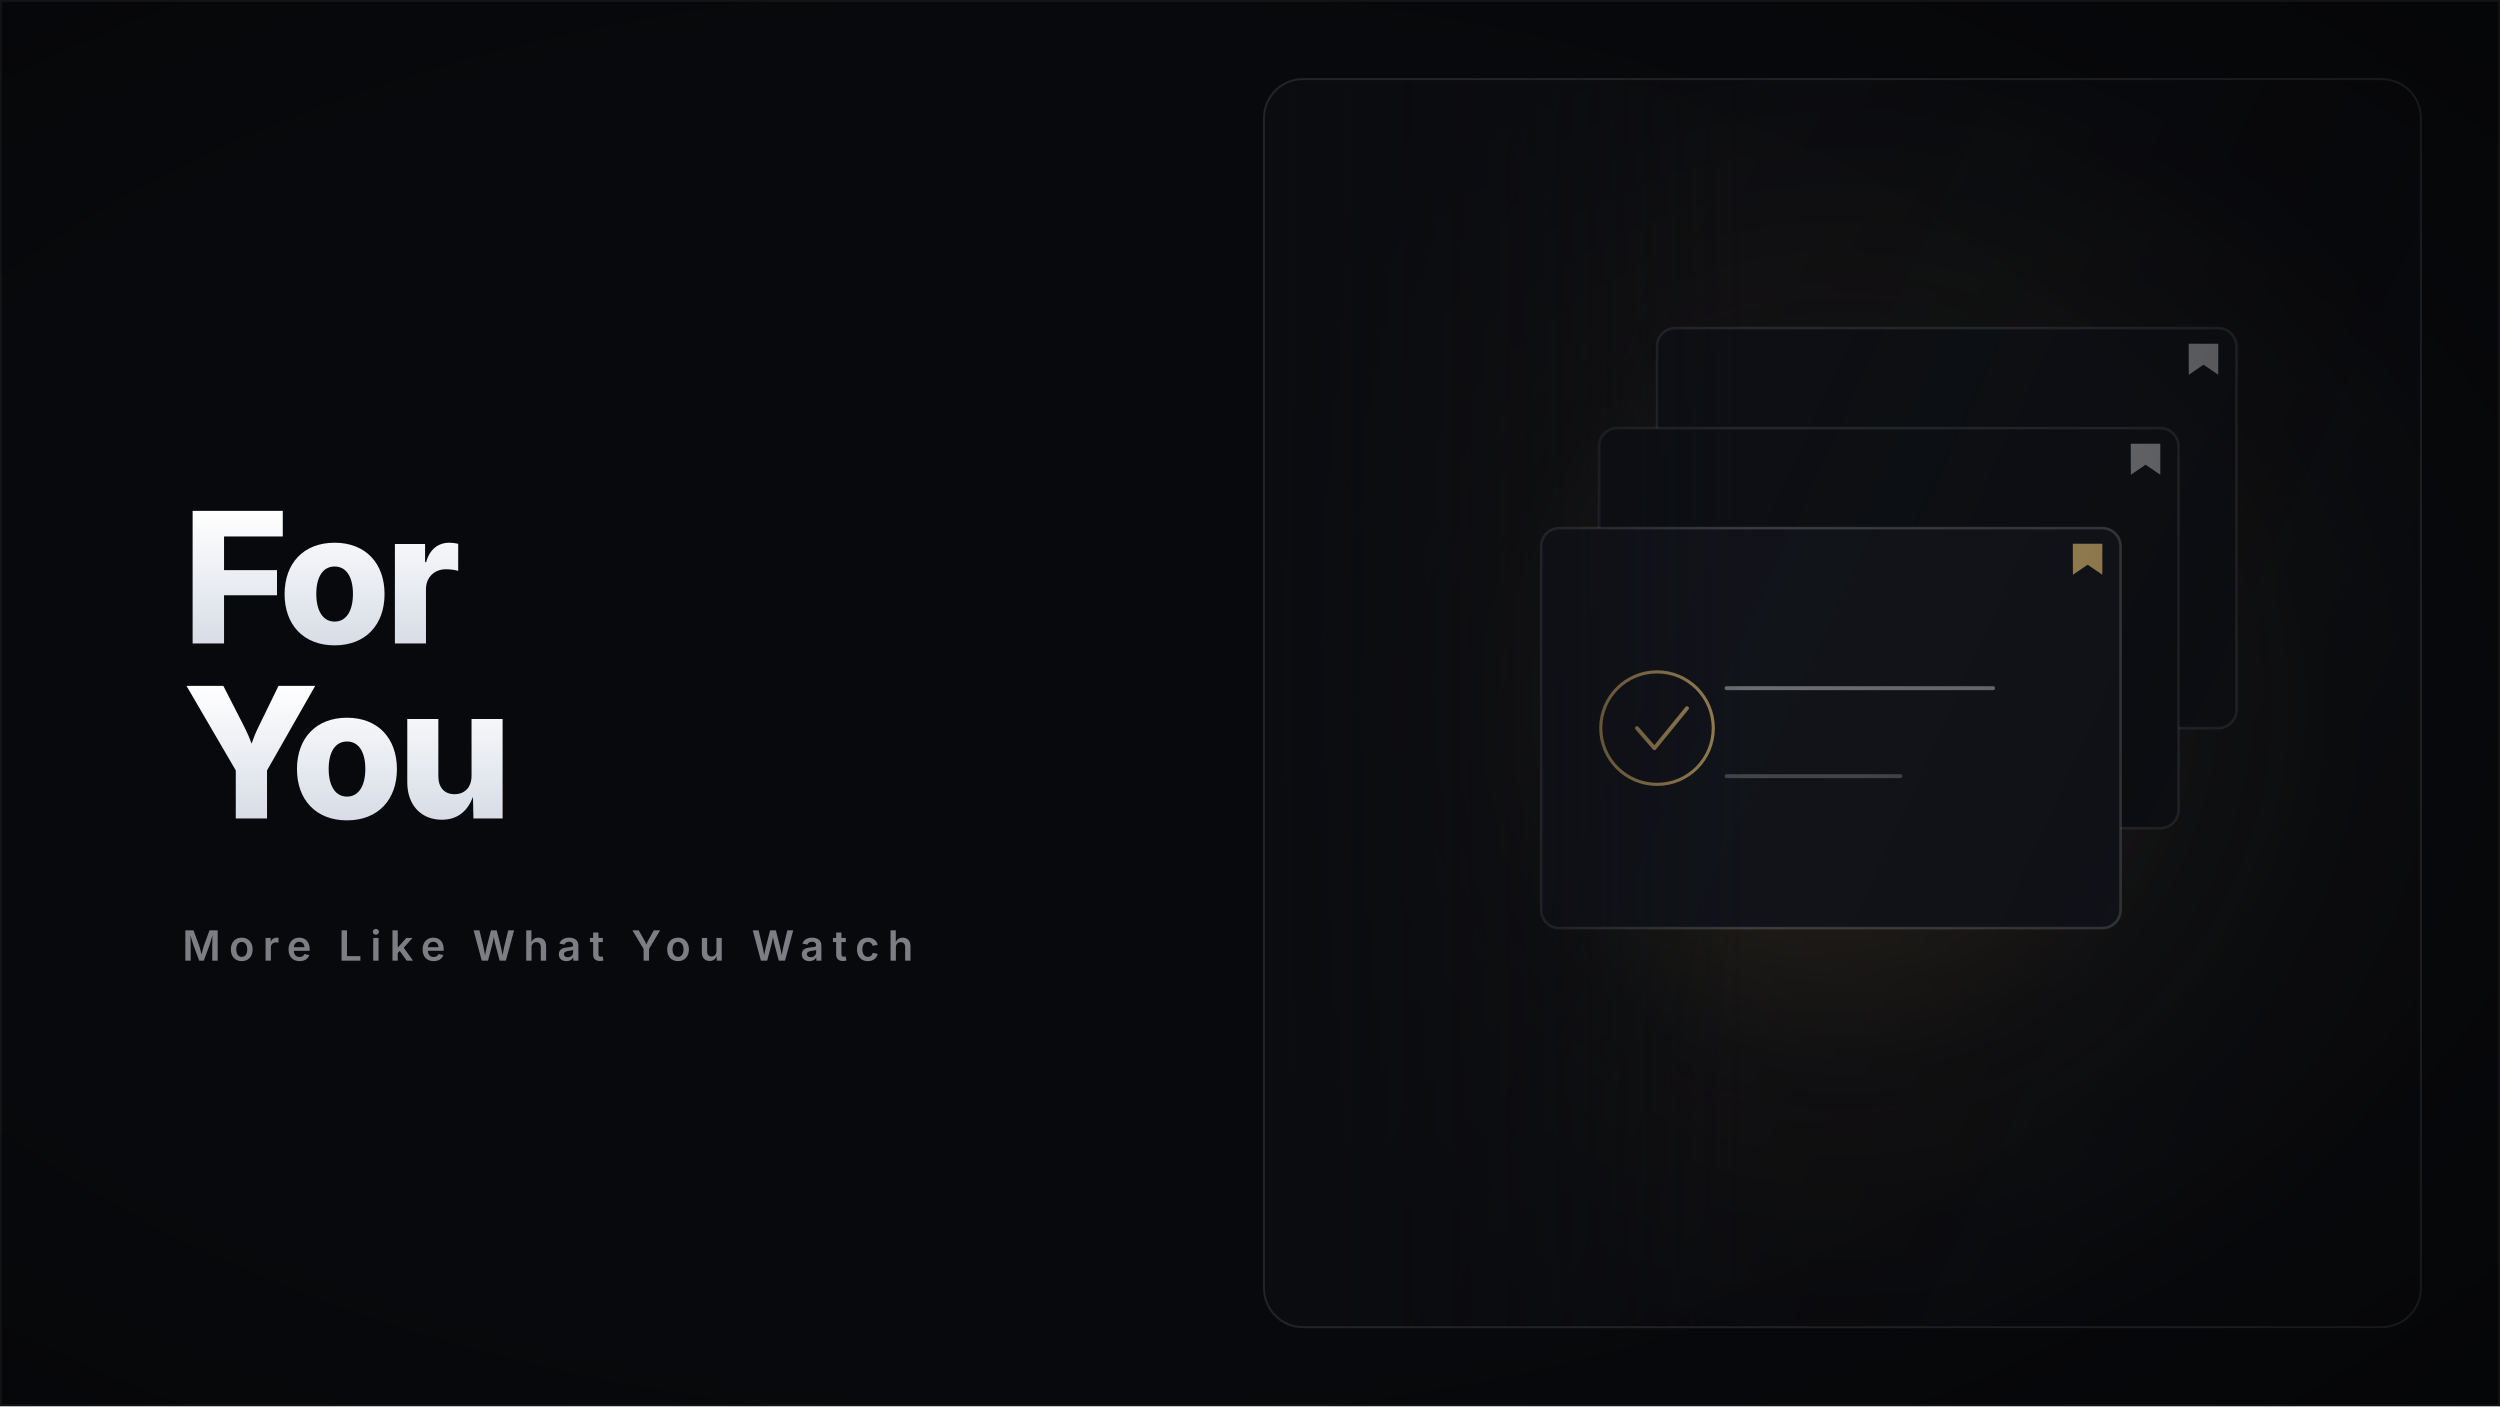
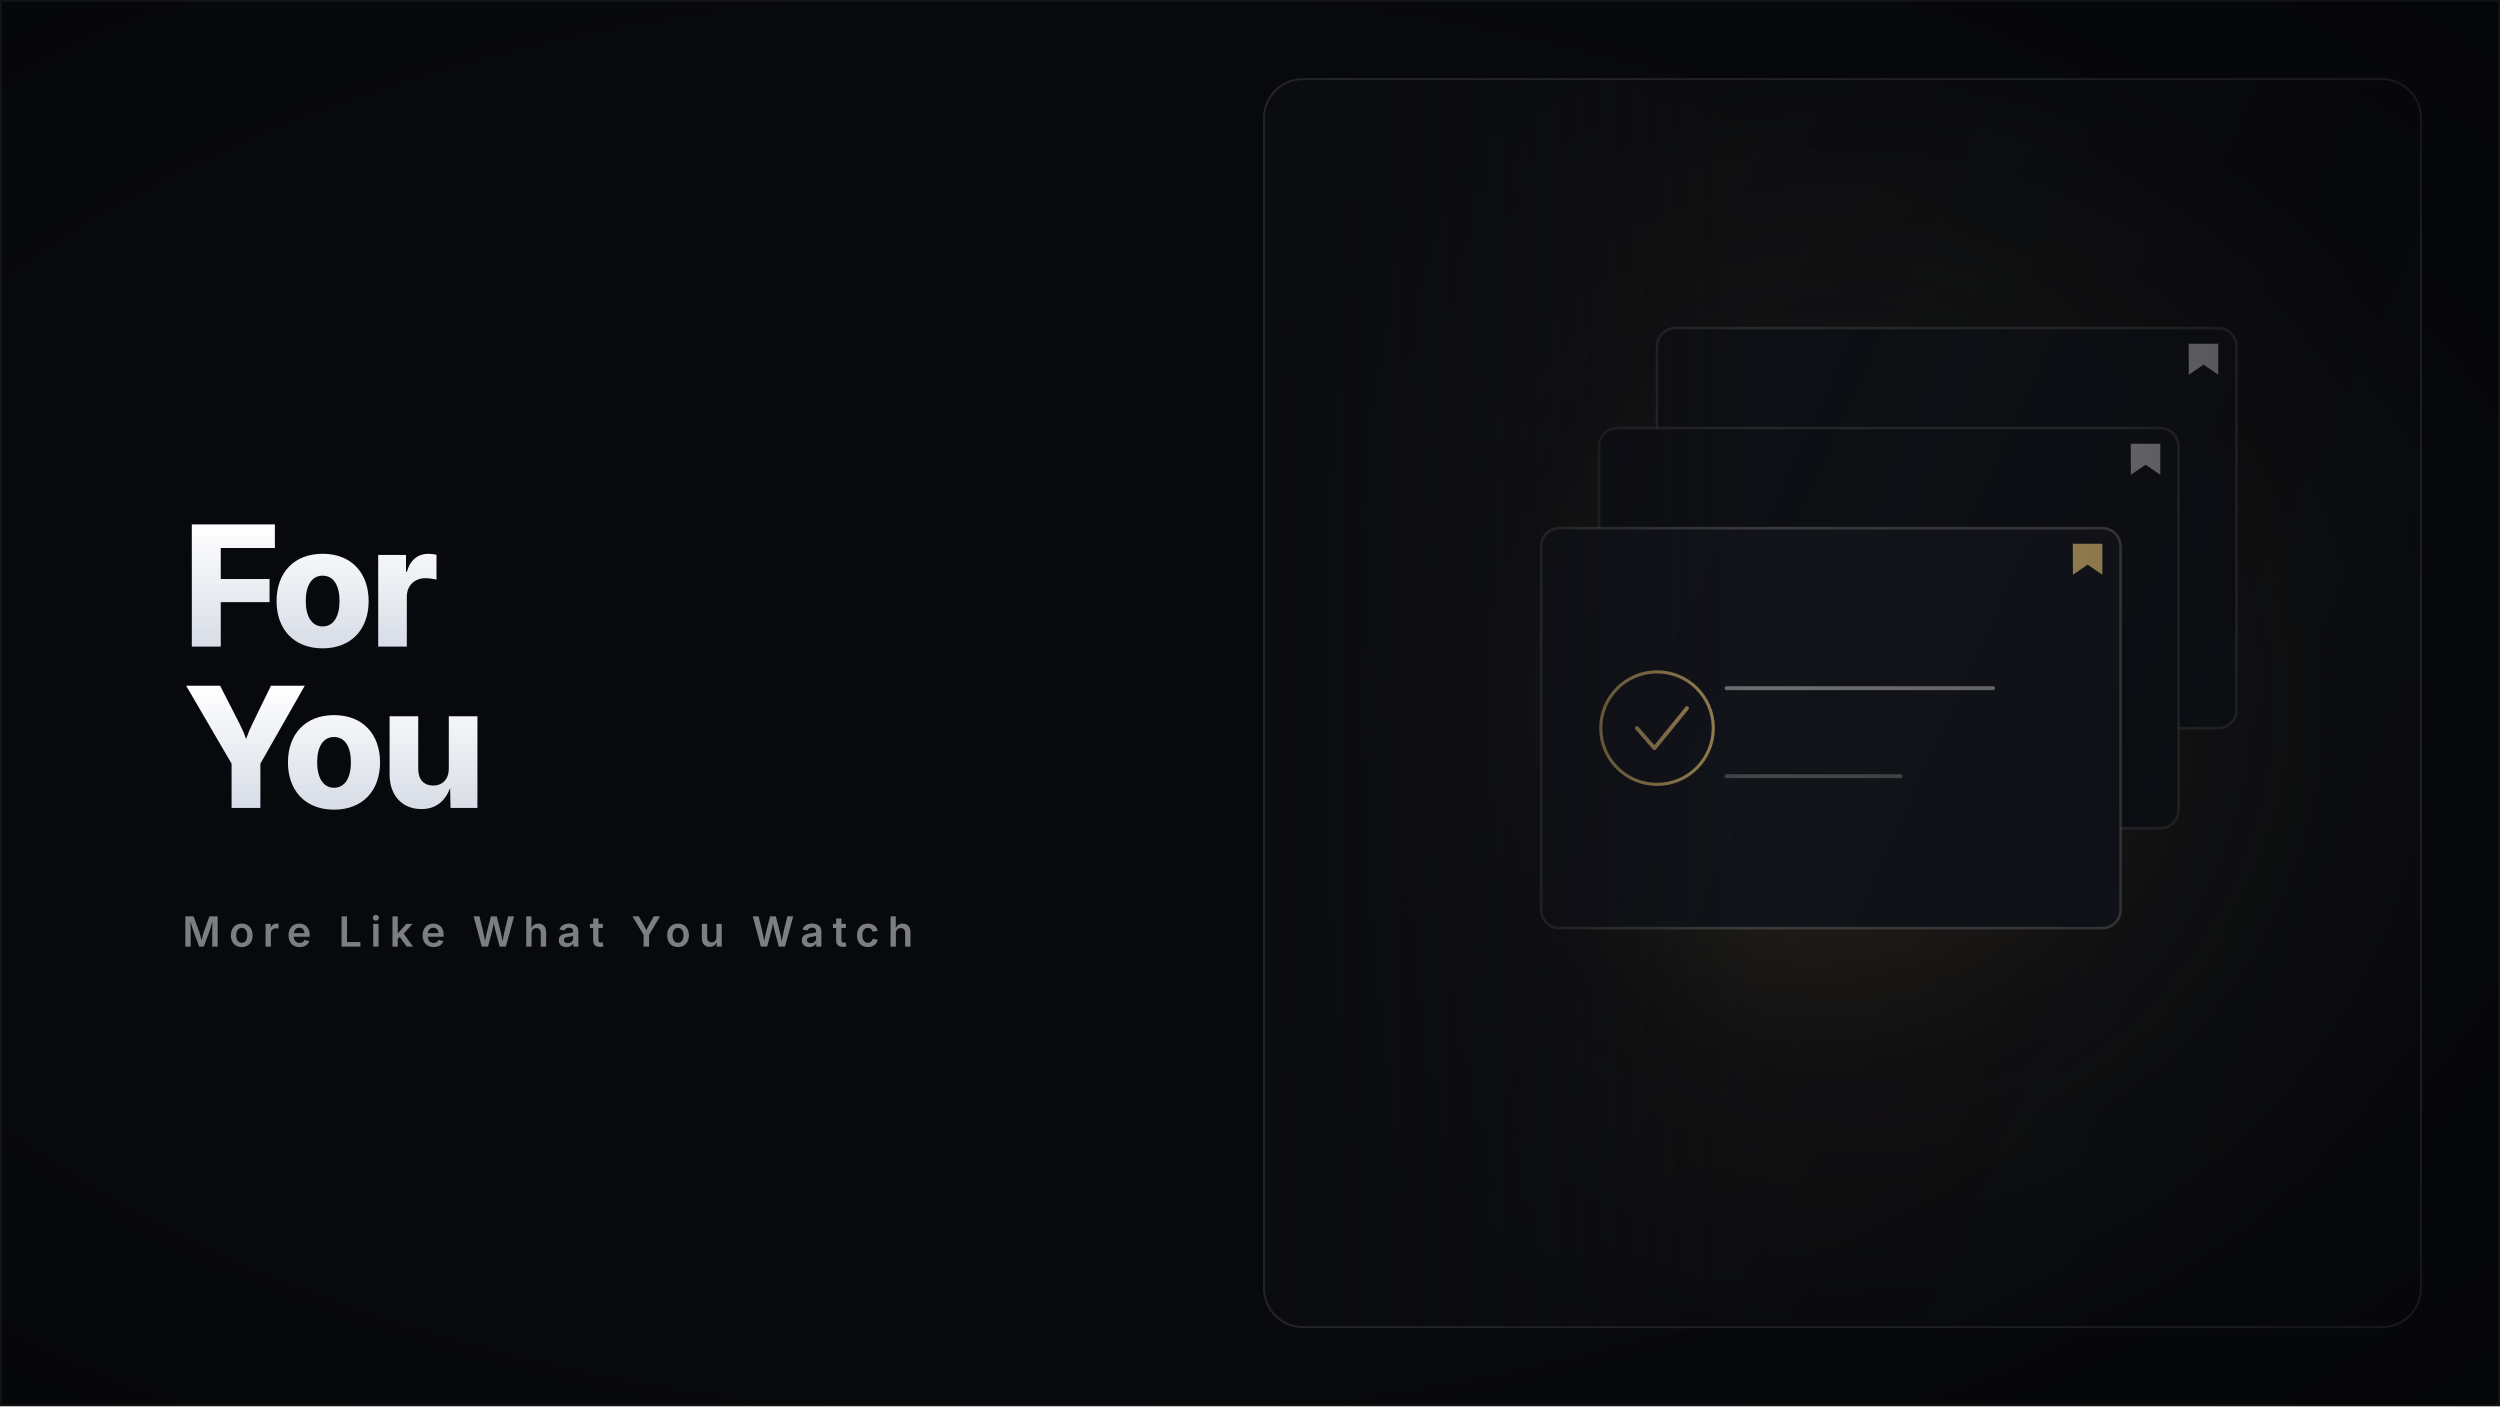
<svg xmlns="http://www.w3.org/2000/svg" width="1920" height="1080" viewBox="0 0 1920 1080" role="img" aria-label="For You — movies collection cover" shape-rendering="geometricPrecision" text-rendering="geometricPrecision">
  <defs>
    <linearGradient id="titleFill" x1="0" y1="0" x2="0" y2="1">
      <stop offset="0" stop-color="#FFFFFF" />
      <stop offset="1" stop-color="#D7DCE6" />
    </linearGradient>
    <linearGradient id="feather" x1="0" y1="0" x2="1" y2="0">
      <stop offset="0" stop-color="#0B0C10" stop-opacity="1" />
      <stop offset="0.6" stop-color="#0B0C10" stop-opacity="0.55" />
      <stop offset="1" stop-color="#0B0C10" stop-opacity="0" />
    </linearGradient>
    <linearGradient id="panelShade" x1="0" y1="0" x2="1" y2="0.5">
      <stop offset="0" stop-color="rgba(6,7,10,0)" />
      <stop offset="1" stop-color="rgba(6,7,10,0.42)" />
    </linearGradient>
    <radialGradient id="vignette" cx="0.42" cy="0.5" r="0.85">
      <stop offset="0.55" stop-color="rgba(0,0,0,0)" />
      <stop offset="1" stop-color="rgba(0,0,0,0.45)" />
    </radialGradient>
    <clipPath id="cardClip">
      <rect x="970" y="60" width="890" height="960" rx="30" />
    </clipPath>
    <linearGradient id="ivoryS" x1="0" y1="0" x2="1" y2="1">
      <stop offset="0" stop-color="#FFFFFF" />
      <stop offset="1" stop-color="#9AA2B4" />
    </linearGradient>
    <radialGradient id="glow" cx="0.5" cy="0.5" r="0.5">
      <stop offset="0" stop-color="#C8A96A" stop-opacity="0.26" />
      <stop offset="0.55" stop-color="#C8A96A" stop-opacity="0.05" />
      <stop offset="1" stop-color="#C8A96A" stop-opacity="0" />
    </radialGradient>
    <linearGradient id="beamG" x1="0" y1="0" x2="0" y2="1">
      <stop offset="0" stop-color="#FFFFFF" stop-opacity="0.34" />
      <stop offset="1" stop-color="#FFFFFF" stop-opacity="0" />
    </linearGradient>
    <linearGradient id="barG" x1="0" y1="1" x2="0" y2="0">
      <stop offset="0" stop-color="#3A3F4D" />
      <stop offset="0.6" stop-color="#C9CEDB" />
      <stop offset="1" stop-color="#FFFFFF" />
    </linearGradient>
    <linearGradient id="colG" x1="0" y1="1" x2="0" y2="0">
      <stop offset="0" stop-color="#4A5060" stop-opacity="0.85" />
      <stop offset="1" stop-color="#E8ECF4" />
    </linearGradient>
    <radialGradient id="disc" cx="0.38" cy="0.34" r="0.75">
      <stop offset="0" stop-color="#FFFFFF" stop-opacity="0.9" />
      <stop offset="1" stop-color="#C8A96A" stop-opacity="0.12" />
    </radialGradient>
    <style>
      .glow { animation: glowPulse 11s ease-in-out infinite; }
      @keyframes glowPulse { 0%,100% { opacity: 0.68; } 50% { opacity: 1; } }
      @media (prefers-reduced-motion: reduce) { .glow { animation: none; } }
    </style>
  </defs>
  <rect x="0" y="0" width="1920" height="1080" fill="#08090C" />
  <rect x="970" y="60" width="890" height="960" rx="30" fill="#0B0C10" />
  <g clip-path="url(#cardClip)">
    <g>
      <circle cx="1415" cy="540" r="528" fill="url(#glow)" class="glow" />
      <rect x="1272.6" y="252" width="445" height="307.2" rx="14" fill="#0F1116" stroke="rgba(255,255,255,0.12)" stroke-width="2" />
      <path d="M 1680.9 264 h 22.7 v 23.8 l -11.3 -7.7 l -11.3 7.7 Z" fill="rgba(255,255,255,0.5)" />
      <rect x="1228.1" y="328.8" width="445" height="307.2" rx="14" fill="#0F1116" stroke="rgba(255,255,255,0.12)" stroke-width="2" />
      <path d="M 1636.4 340.8 h 22.7 v 23.8 l -11.3 -7.7 l -11.3 7.7 Z" fill="rgba(255,255,255,0.5)" />
      <rect x="1183.6" y="405.6" width="445" height="307.2" rx="14" fill="#15171E" stroke="rgba(255,255,255,0.22)" stroke-width="2" />
      <circle cx="1272.6" cy="559.2" r="43.2" fill="none" stroke="#C8A96A" stroke-width="2.4" />
      <path d="M 1257.2 559.2 l 13.4 15.4 l 25 -30.7" fill="none" stroke="#C8A96A" stroke-width="3" stroke-linecap="round" stroke-linejoin="round" />
      <line x1="1326" y1="528.5" x2="1530.7" y2="528.5" stroke="rgba(255,255,255,0.5)" stroke-width="3" stroke-linecap="round" />
      <line x1="1326" y1="596.1" x2="1459.5" y2="596.1" stroke="rgba(255,255,255,0.28)" stroke-width="3" stroke-linecap="round" />
      <path d="M 1591.9 417.6 h 22.7 v 23.8 l -11.3 -7.7 l -11.3 7.7 Z" fill="#C8A96A" />
    </g>
    <rect x="970" y="60" width="890" height="960" fill="url(#panelShade)" />
    <rect x="970" y="60" width="373.8" height="960" fill="url(#feather)" />
  </g>
  <rect x="970.75" y="60.75" width="888.5" height="958.5" rx="30" fill="none" stroke="rgba(255,255,255,0.10)" stroke-width="1.5" />
  <rect x="0" y="0" width="1920" height="1080" fill="url(#vignette)" />
  <g>
-     <text x="140" y="494.2" font-family="Inter" font-size="140" font-weight="800" letter-spacing="-4.90" fill="url(#titleFill)">For</text>
-     <text x="140" y="628.6" font-family="Inter" font-size="140" font-weight="800" letter-spacing="-4.90" fill="url(#titleFill)">You</text>
-     <text x="140" y="737.8" font-family="Inter" font-size="32" font-weight="600" letter-spacing="6.40" fill="rgba(231,235,243,0.52)">More Like What You Watch</text>
+     <text x="140" y="496.6" font-family="Inter" font-size="129" font-weight="800" letter-spacing="-4.52" fill="url(#titleFill)">For</text>
+     <text x="140" y="620.5" font-family="Inter" font-size="129" font-weight="800" letter-spacing="-4.52" fill="url(#titleFill)">You</text>
+     <text x="140" y="727" font-family="Inter" font-size="32" font-weight="600" letter-spacing="6.40" fill="rgba(231,235,243,0.52)">More Like What You Watch</text>
  </g>
  <rect x="0.75" y="0.75" width="1918.5" height="1078.5" fill="none" stroke="rgba(255,255,255,0.05)" stroke-width="1.5" />
</svg>
